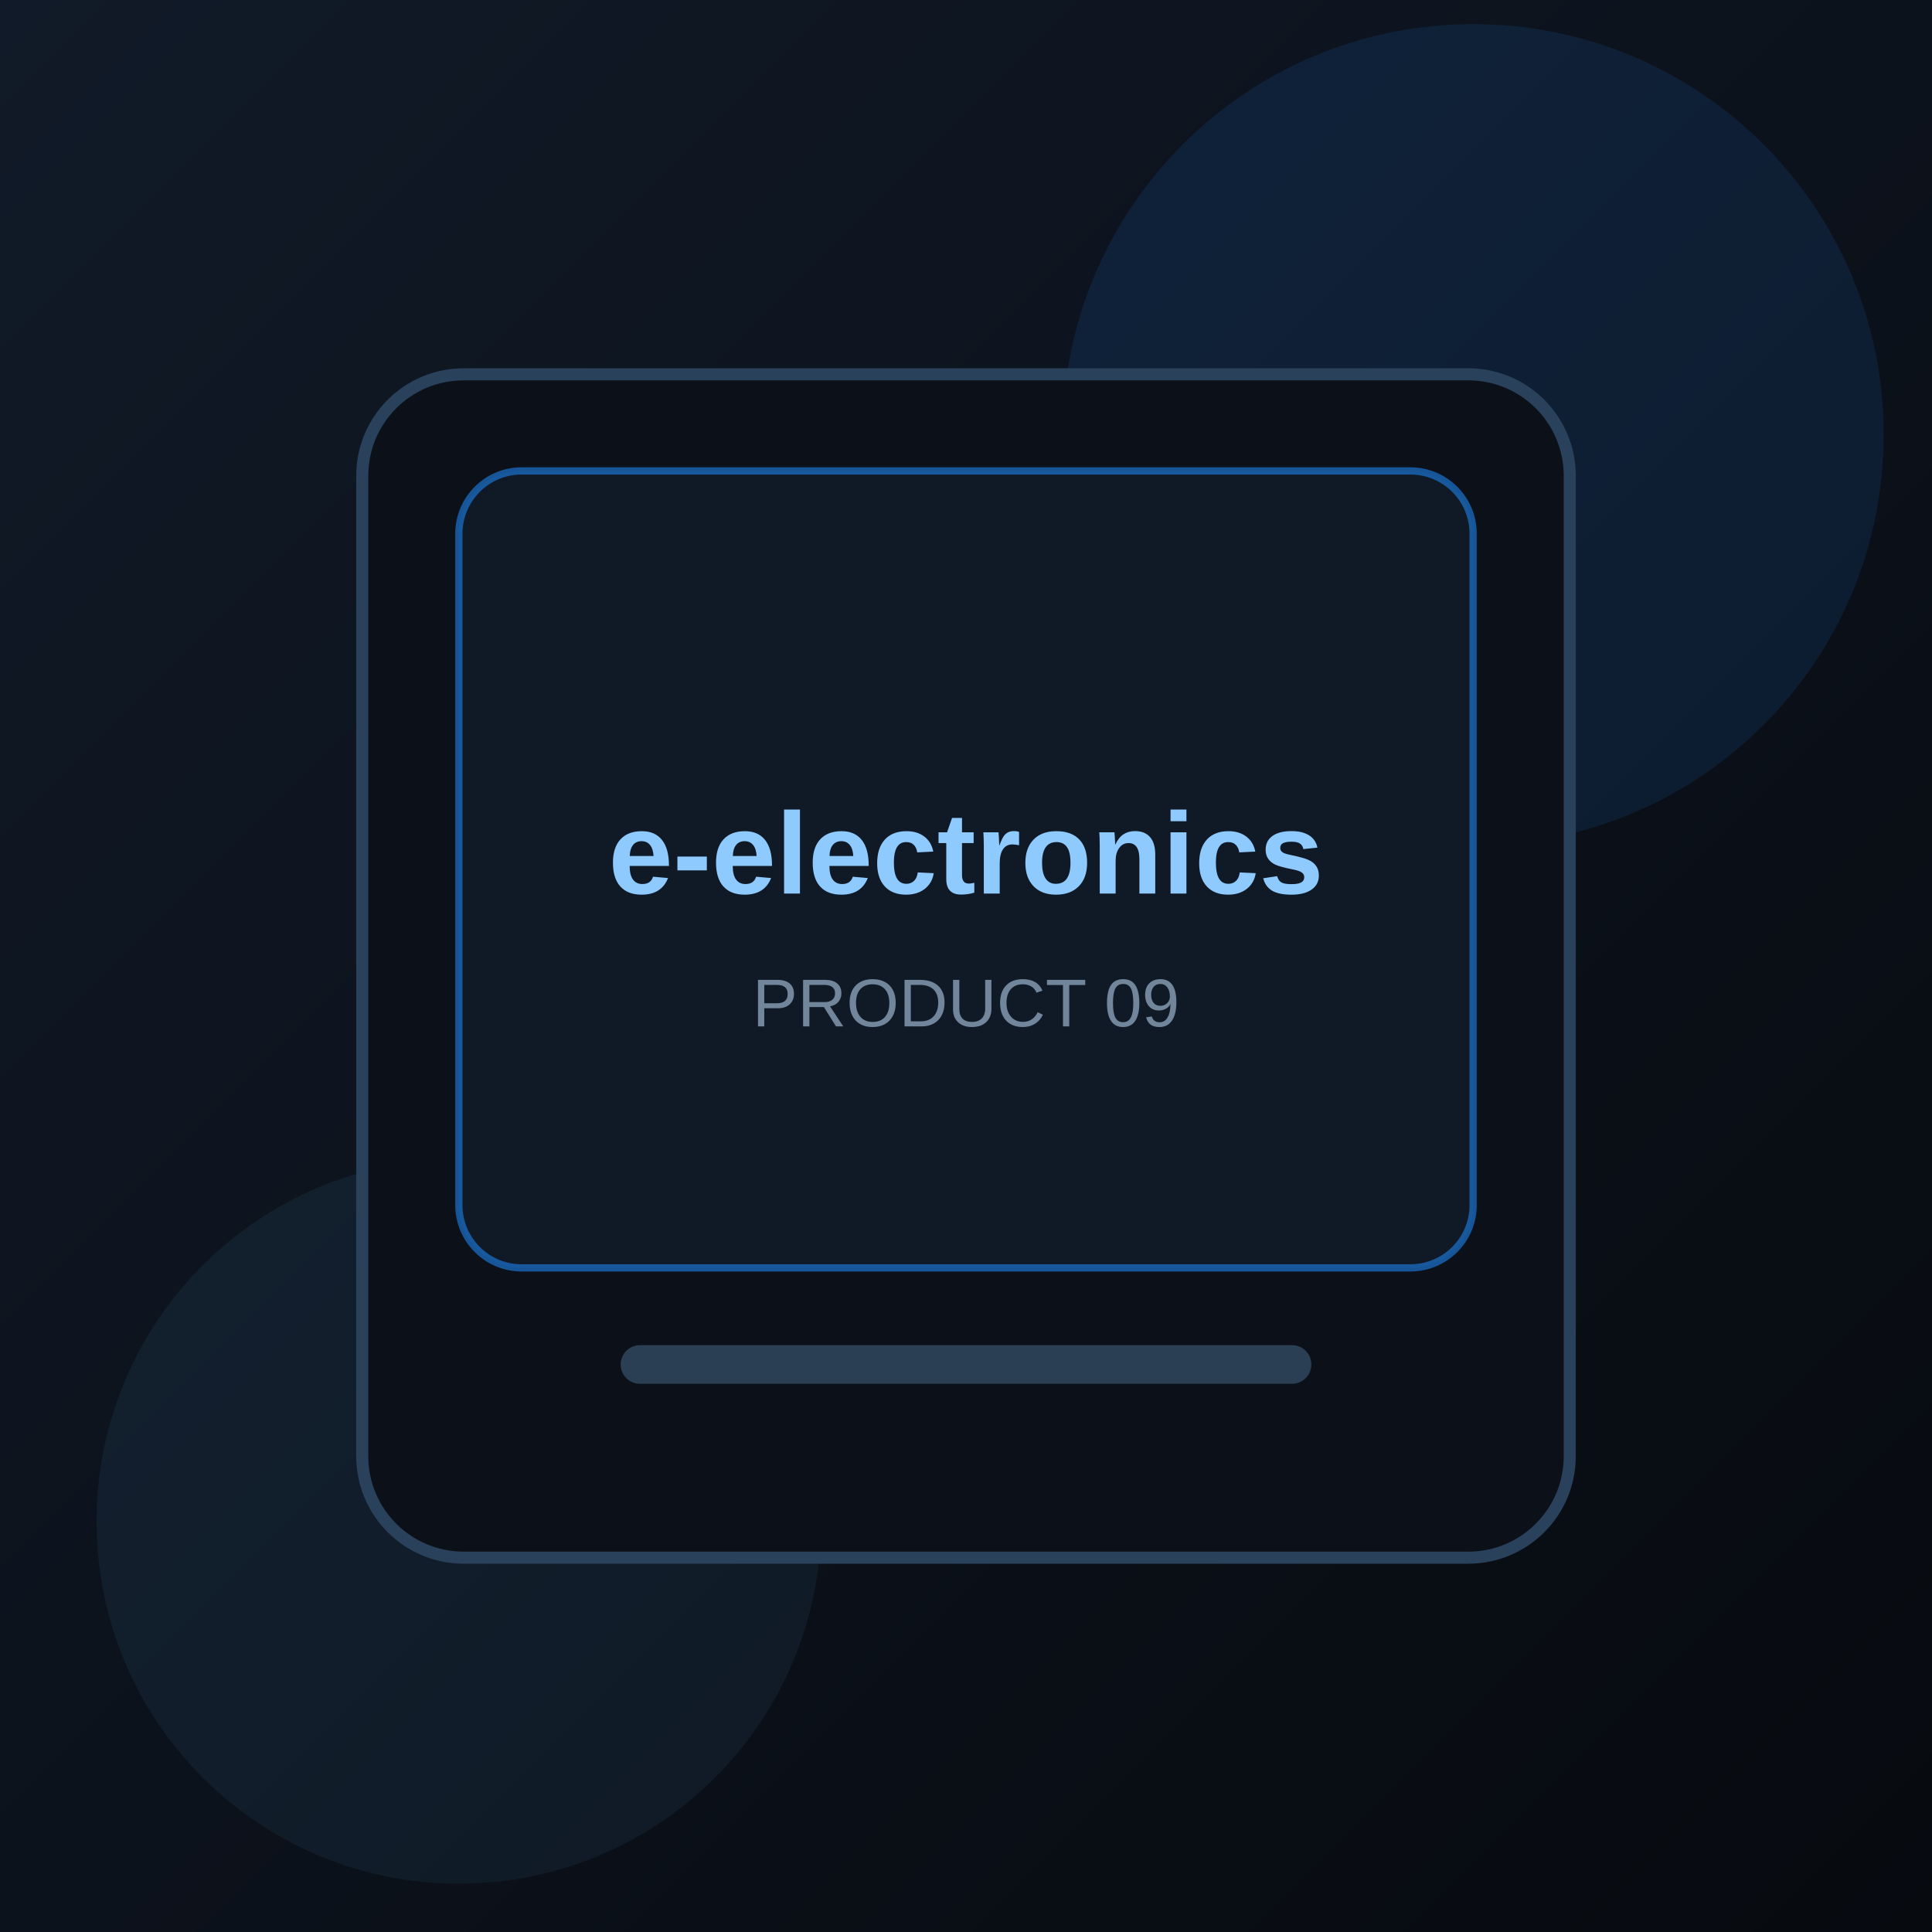
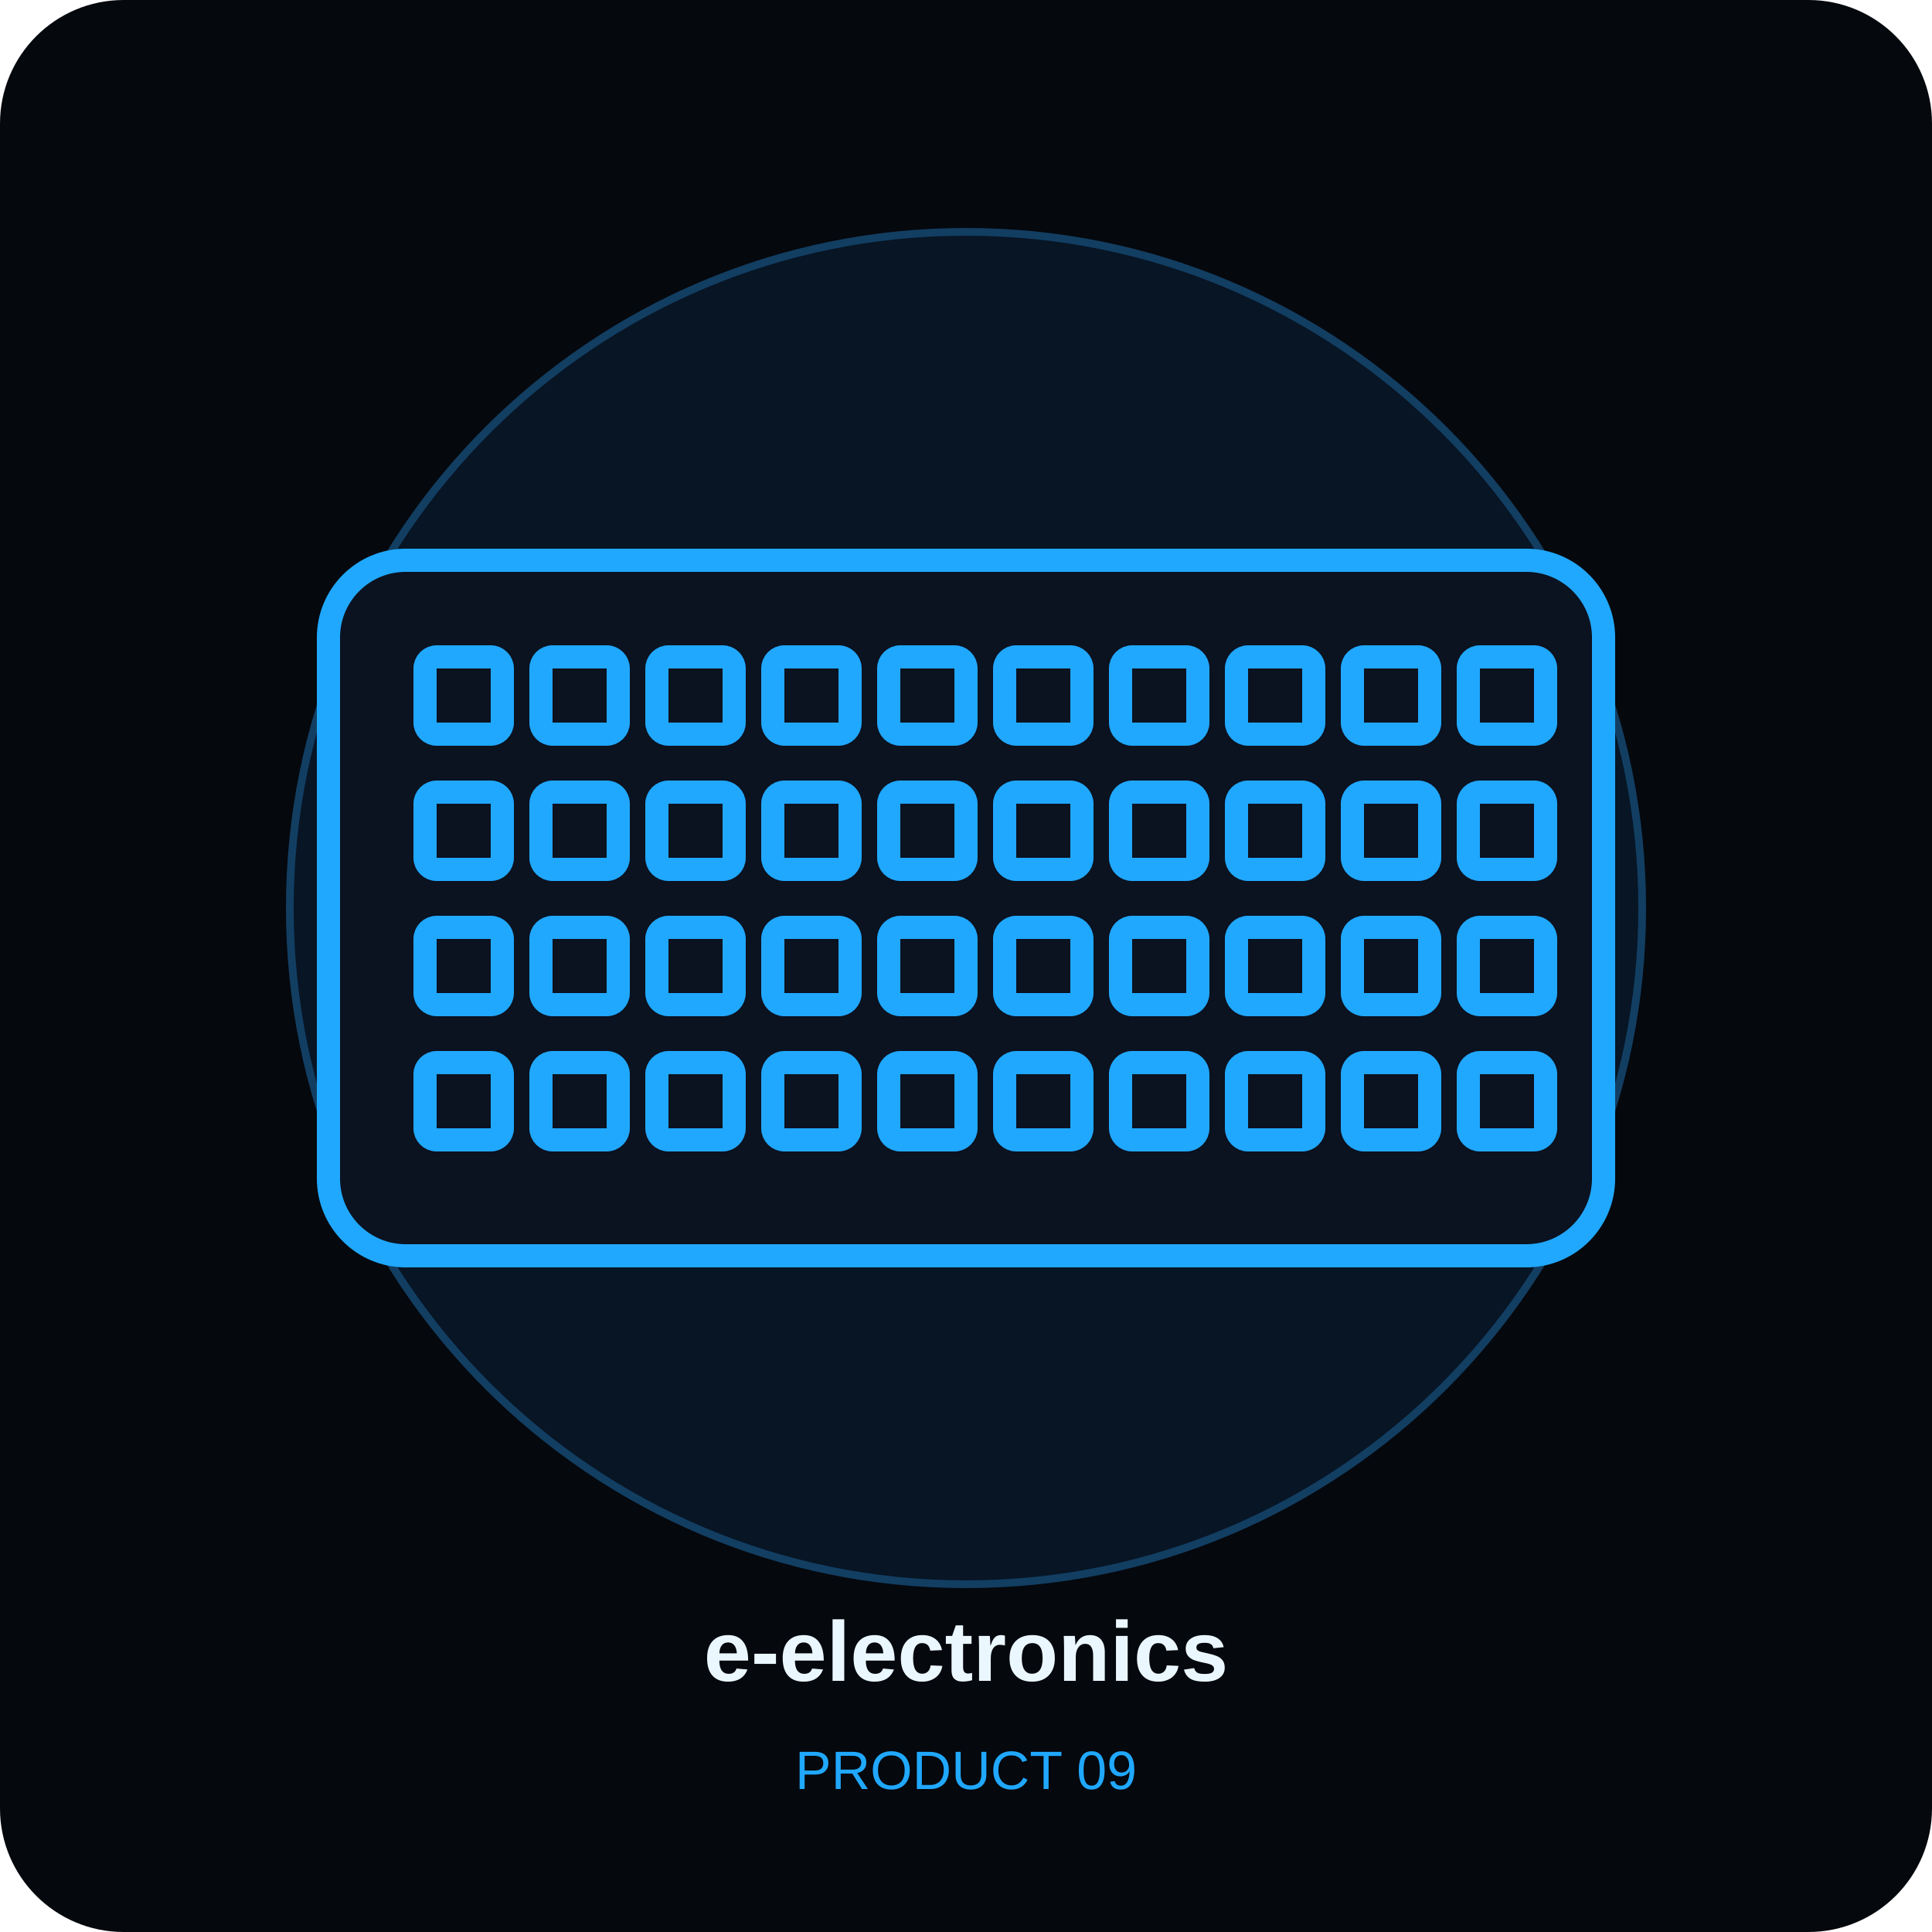
- <svg xmlns="http://www.w3.org/2000/svg" viewBox="0 0 800 800">
-   <defs>
-     <linearGradient id="g" x1="0" y1="0" x2="1" y2="1">
-       <stop offset="0" stop-color="#111a28" />
-       <stop offset="1" stop-color="#070a0f" />
-     </linearGradient>
-   </defs>
-   <rect width="800" height="800" fill="url(#g)" />
-   <circle cx="610" cy="180" r="170" fill="#1f8cff" opacity=".11" />
-   <circle cx="190" cy="630" r="150" fill="#5db3ff" opacity=".07" />
-   <rect x="150" y="155" width="500" height="490" rx="42" fill="#0c1119" stroke="#29415b" stroke-width="5" />
-   <rect x="190" y="195" width="420" height="330" rx="26" fill="#101a26" stroke="#1f8cff" stroke-opacity=".55" stroke-width="3" />
-   <path d="M265 565h270" stroke="#2a3e54" stroke-width="16" stroke-linecap="round" />
-   <text x="400" y="370" fill="#8fcaff" font-family="Arial, sans-serif" font-size="48" text-anchor="middle" font-weight="700">e-electronics</text>
-   <text x="400" y="425" fill="#71859b" font-family="Arial, sans-serif" font-size="28" text-anchor="middle">PRODUCT 09</text>
+ <svg xmlns="http://www.w3.org/2000/svg" viewBox="0 0 500 500" role="img" aria-label="Mechanical Keyboard">
+   <rect width="500" height="500" rx="32" fill="#05080d" />
+   <circle cx="250" cy="235" r="175" fill="#071525" />
+   <circle cx="250" cy="235" r="175" fill="none" stroke="#123e62" stroke-width="2" />
+   <rect fill="#0b1220" stroke="#20a8ff" stroke-width="6" stroke-linejoin="round" x="85" y="145" width="330" height="180" rx="20" />
+   <rect fill="none" stroke="#20a8ff" stroke-width="6" stroke-linecap="round" stroke-linejoin="round" x="110" y="170" width="20" height="20" rx="3" />
+   <rect fill="none" stroke="#20a8ff" stroke-width="6" stroke-linecap="round" stroke-linejoin="round" x="140" y="170" width="20" height="20" rx="3" />
+   <rect fill="none" stroke="#20a8ff" stroke-width="6" stroke-linecap="round" stroke-linejoin="round" x="170" y="170" width="20" height="20" rx="3" />
+   <rect fill="none" stroke="#20a8ff" stroke-width="6" stroke-linecap="round" stroke-linejoin="round" x="200" y="170" width="20" height="20" rx="3" />
+   <rect fill="none" stroke="#20a8ff" stroke-width="6" stroke-linecap="round" stroke-linejoin="round" x="230" y="170" width="20" height="20" rx="3" />
+   <rect fill="none" stroke="#20a8ff" stroke-width="6" stroke-linecap="round" stroke-linejoin="round" x="260" y="170" width="20" height="20" rx="3" />
+   <rect fill="none" stroke="#20a8ff" stroke-width="6" stroke-linecap="round" stroke-linejoin="round" x="290" y="170" width="20" height="20" rx="3" />
+   <rect fill="none" stroke="#20a8ff" stroke-width="6" stroke-linecap="round" stroke-linejoin="round" x="320" y="170" width="20" height="20" rx="3" />
+   <rect fill="none" stroke="#20a8ff" stroke-width="6" stroke-linecap="round" stroke-linejoin="round" x="350" y="170" width="20" height="20" rx="3" />
+   <rect fill="none" stroke="#20a8ff" stroke-width="6" stroke-linecap="round" stroke-linejoin="round" x="380" y="170" width="20" height="20" rx="3" />
+   <rect fill="none" stroke="#20a8ff" stroke-width="6" stroke-linecap="round" stroke-linejoin="round" x="110" y="205" width="20" height="20" rx="3" />
+   <rect fill="none" stroke="#20a8ff" stroke-width="6" stroke-linecap="round" stroke-linejoin="round" x="140" y="205" width="20" height="20" rx="3" />
+   <rect fill="none" stroke="#20a8ff" stroke-width="6" stroke-linecap="round" stroke-linejoin="round" x="170" y="205" width="20" height="20" rx="3" />
+   <rect fill="none" stroke="#20a8ff" stroke-width="6" stroke-linecap="round" stroke-linejoin="round" x="200" y="205" width="20" height="20" rx="3" />
+   <rect fill="none" stroke="#20a8ff" stroke-width="6" stroke-linecap="round" stroke-linejoin="round" x="230" y="205" width="20" height="20" rx="3" />
+   <rect fill="none" stroke="#20a8ff" stroke-width="6" stroke-linecap="round" stroke-linejoin="round" x="260" y="205" width="20" height="20" rx="3" />
+   <rect fill="none" stroke="#20a8ff" stroke-width="6" stroke-linecap="round" stroke-linejoin="round" x="290" y="205" width="20" height="20" rx="3" />
+   <rect fill="none" stroke="#20a8ff" stroke-width="6" stroke-linecap="round" stroke-linejoin="round" x="320" y="205" width="20" height="20" rx="3" />
+   <rect fill="none" stroke="#20a8ff" stroke-width="6" stroke-linecap="round" stroke-linejoin="round" x="350" y="205" width="20" height="20" rx="3" />
+   <rect fill="none" stroke="#20a8ff" stroke-width="6" stroke-linecap="round" stroke-linejoin="round" x="380" y="205" width="20" height="20" rx="3" />
+   <rect fill="none" stroke="#20a8ff" stroke-width="6" stroke-linecap="round" stroke-linejoin="round" x="110" y="240" width="20" height="20" rx="3" />
+   <rect fill="none" stroke="#20a8ff" stroke-width="6" stroke-linecap="round" stroke-linejoin="round" x="140" y="240" width="20" height="20" rx="3" />
+   <rect fill="none" stroke="#20a8ff" stroke-width="6" stroke-linecap="round" stroke-linejoin="round" x="170" y="240" width="20" height="20" rx="3" />
+   <rect fill="none" stroke="#20a8ff" stroke-width="6" stroke-linecap="round" stroke-linejoin="round" x="200" y="240" width="20" height="20" rx="3" />
+   <rect fill="none" stroke="#20a8ff" stroke-width="6" stroke-linecap="round" stroke-linejoin="round" x="230" y="240" width="20" height="20" rx="3" />
+   <rect fill="none" stroke="#20a8ff" stroke-width="6" stroke-linecap="round" stroke-linejoin="round" x="260" y="240" width="20" height="20" rx="3" />
+   <rect fill="none" stroke="#20a8ff" stroke-width="6" stroke-linecap="round" stroke-linejoin="round" x="290" y="240" width="20" height="20" rx="3" />
+   <rect fill="none" stroke="#20a8ff" stroke-width="6" stroke-linecap="round" stroke-linejoin="round" x="320" y="240" width="20" height="20" rx="3" />
+   <rect fill="none" stroke="#20a8ff" stroke-width="6" stroke-linecap="round" stroke-linejoin="round" x="350" y="240" width="20" height="20" rx="3" />
+   <rect fill="none" stroke="#20a8ff" stroke-width="6" stroke-linecap="round" stroke-linejoin="round" x="380" y="240" width="20" height="20" rx="3" />
+   <rect fill="none" stroke="#20a8ff" stroke-width="6" stroke-linecap="round" stroke-linejoin="round" x="110" y="275" width="20" height="20" rx="3" />
+   <rect fill="none" stroke="#20a8ff" stroke-width="6" stroke-linecap="round" stroke-linejoin="round" x="140" y="275" width="20" height="20" rx="3" />
+   <rect fill="none" stroke="#20a8ff" stroke-width="6" stroke-linecap="round" stroke-linejoin="round" x="170" y="275" width="20" height="20" rx="3" />
+   <rect fill="none" stroke="#20a8ff" stroke-width="6" stroke-linecap="round" stroke-linejoin="round" x="200" y="275" width="20" height="20" rx="3" />
+   <rect fill="none" stroke="#20a8ff" stroke-width="6" stroke-linecap="round" stroke-linejoin="round" x="230" y="275" width="20" height="20" rx="3" />
+   <rect fill="none" stroke="#20a8ff" stroke-width="6" stroke-linecap="round" stroke-linejoin="round" x="260" y="275" width="20" height="20" rx="3" />
+   <rect fill="none" stroke="#20a8ff" stroke-width="6" stroke-linecap="round" stroke-linejoin="round" x="290" y="275" width="20" height="20" rx="3" />
+   <rect fill="none" stroke="#20a8ff" stroke-width="6" stroke-linecap="round" stroke-linejoin="round" x="320" y="275" width="20" height="20" rx="3" />
+   <rect fill="none" stroke="#20a8ff" stroke-width="6" stroke-linecap="round" stroke-linejoin="round" x="350" y="275" width="20" height="20" rx="3" />
+   <rect fill="none" stroke="#20a8ff" stroke-width="6" stroke-linecap="round" stroke-linejoin="round" x="380" y="275" width="20" height="20" rx="3" />
+   <text x="250" y="435" text-anchor="middle" font-family="Arial, sans-serif" font-size="22" font-weight="700" fill="#eaf7ff">e-electronics</text>
+   <text x="250" y="463" text-anchor="middle" font-family="Arial, sans-serif" font-size="14" fill="#20a8ff">PRODUCT 09</text>
</svg>
